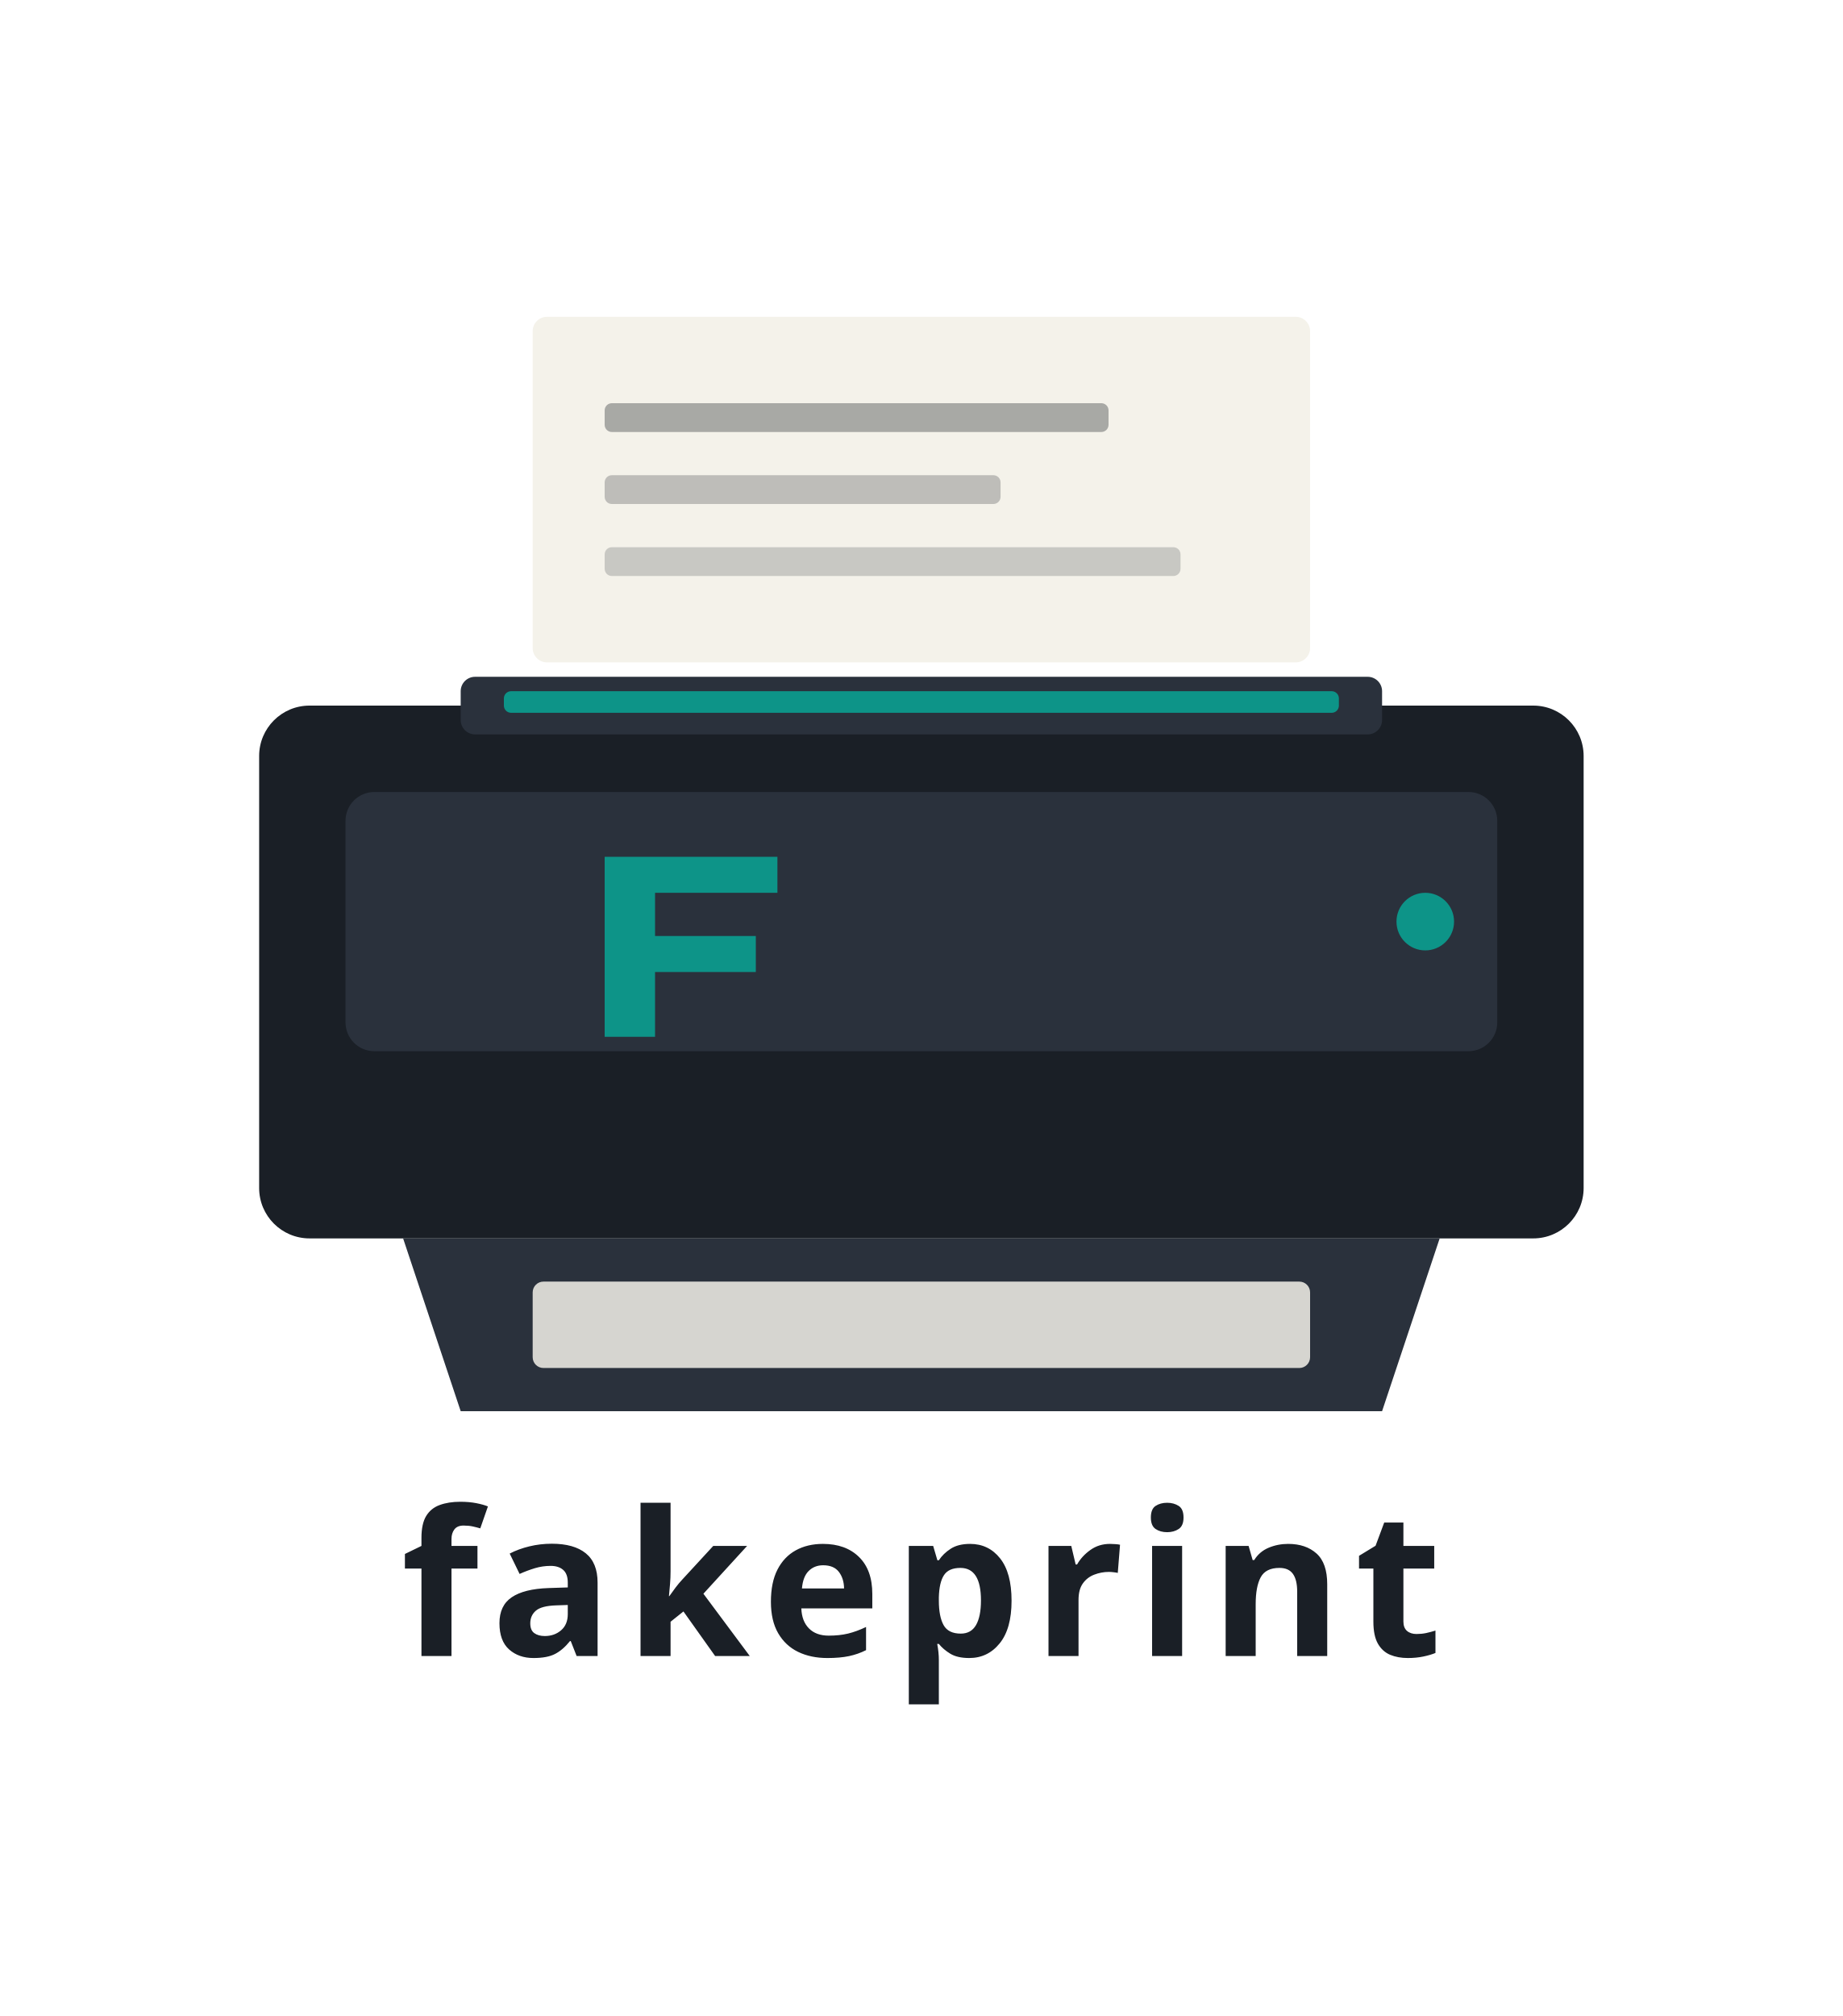
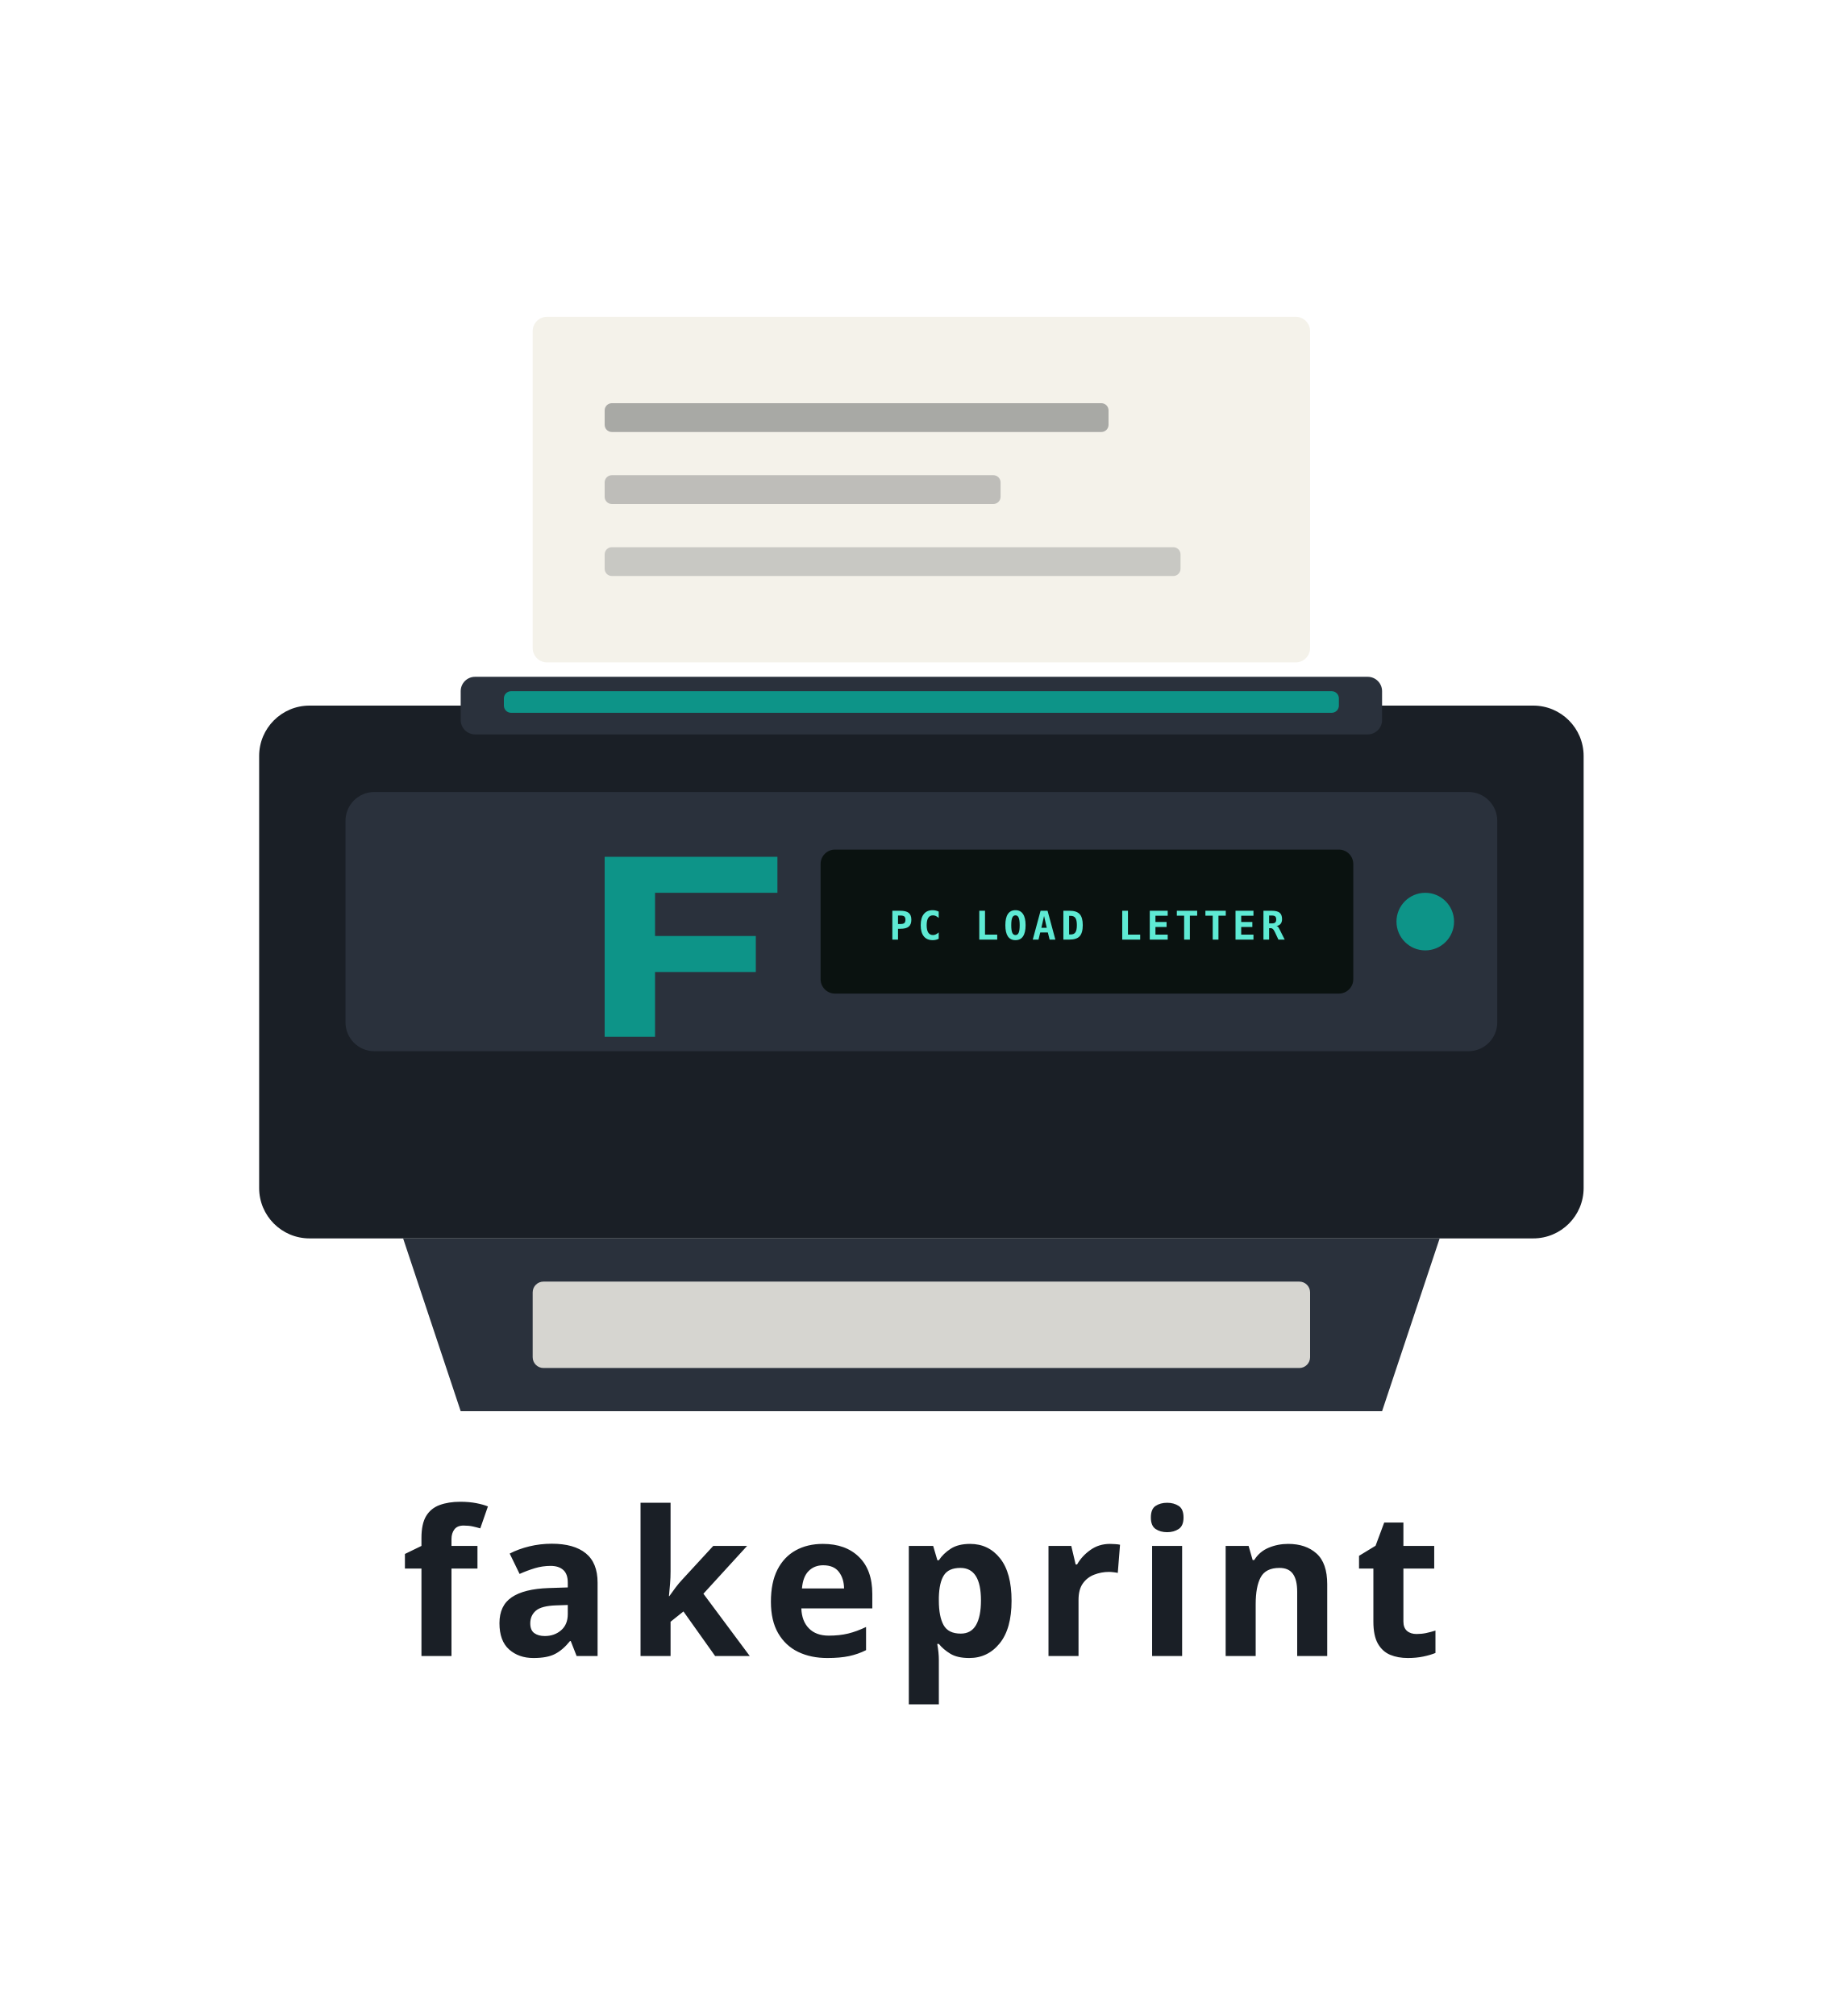
<svg xmlns="http://www.w3.org/2000/svg" viewBox="0 0 512 560" role="img" aria-label="fakeprint">
-   <rect x="148" y="88" width="216" height="96" rx="4" fill="#f4f2ea" />
-   <rect x="168" y="112" width="140" height="8" rx="2" fill="#1a1f26" opacity="0.35" />
-   <rect x="168" y="132" width="110" height="8" rx="2" fill="#1a1f26" opacity="0.25" />
-   <rect x="168" y="152" width="160" height="8" rx="2" fill="#1a1f26" opacity="0.2" />
-   <rect x="72" y="196" width="368" height="148" rx="14" fill="#1a1f26" />
-   <rect x="96" y="220" width="320" height="72" rx="8" fill="#2a313c" />
-   <rect x="128" y="188" width="256" height="16" rx="4" fill="#2a313c" />
-   <rect x="140" y="192" width="232" height="6" rx="2" fill="#0d9488" />
-   <path d="M168 238h48v10h-34v12h28v10h-28v18h-14z" fill="#0d9488" />
-   <circle cx="396" cy="256" r="8" fill="#0d9488" />
-   <path d="M112 344 L400 344 L384 392 L128 392 Z" fill="#2a313c" />
-   <rect x="148" y="356" width="216" height="24" rx="3" fill="#f4f2ea" opacity="0.85" />
-   <text x="256" y="460" text-anchor="middle" fill="#1a1f26" font-family="ui-sans-serif, system-ui, Segoe UI, sans-serif" font-weight="700" font-size="56" letter-spacing="0.06em">fakeprint</text>
+   <defs>
+     <style>
+       .body { fill: #1a1f26; }
+       .face { fill: #2a313c; }
+       .paper { fill: #f4f2ea; }
+       .line { fill: #1a1f26; }
+       .accent { fill: #0d9488; }
+       .lcd { fill: #0a1210; }
+       .lcd-text { fill: #5eead4; }
+       .wordmark { fill: #1a1f26; }
+       @media (prefers-color-scheme: dark) {
+         .body { fill: #c5cad3; }
+         .face { fill: #9aa3b2; }
+         .wordmark { fill: #e8eaed; }
+         .lcd { fill: #06100e; }
+         .lcd-text { fill: #2dd4bf; }
+       }
+     </style>
+   </defs>
+   <rect class="paper" x="148" y="88" width="216" height="96" rx="4" />
+   <rect class="line" x="168" y="112" width="140" height="8" rx="2" opacity="0.35" />
+   <rect class="line" x="168" y="132" width="110" height="8" rx="2" opacity="0.25" />
+   <rect class="line" x="168" y="152" width="160" height="8" rx="2" opacity="0.2" />
+   <rect class="body" x="72" y="196" width="368" height="148" rx="14" />
+   <rect class="face" x="96" y="220" width="320" height="72" rx="8" />
+   <rect class="face" x="128" y="188" width="256" height="16" rx="4" />
+   <rect class="accent" x="140" y="192" width="232" height="6" rx="2" />
+   <path class="accent" d="M168 238h48v10h-34v12h28v10h-28v18h-14z" />
+   <rect class="lcd" x="228" y="236" width="148" height="40" rx="4" />
+   <text class="lcd-text" x="302" y="261" text-anchor="middle" font-family="ui-monospace, Cascadia Mono, Consolas, monospace" font-weight="700" font-size="11" letter-spacing="0.12em">PC LOAD LETTER</text>
+   <circle class="accent" cx="396" cy="256" r="8" />
+   <path class="face" d="M112 344 L400 344 L384 392 L128 392 Z" />
+   <rect class="paper" x="148" y="356" width="216" height="24" rx="3" opacity="0.85" />
+   <text class="wordmark" x="256" y="460" text-anchor="middle" font-family="ui-sans-serif, system-ui, Segoe UI, sans-serif" font-weight="700" font-size="56" letter-spacing="0.06em">fakeprint</text>
</svg>
